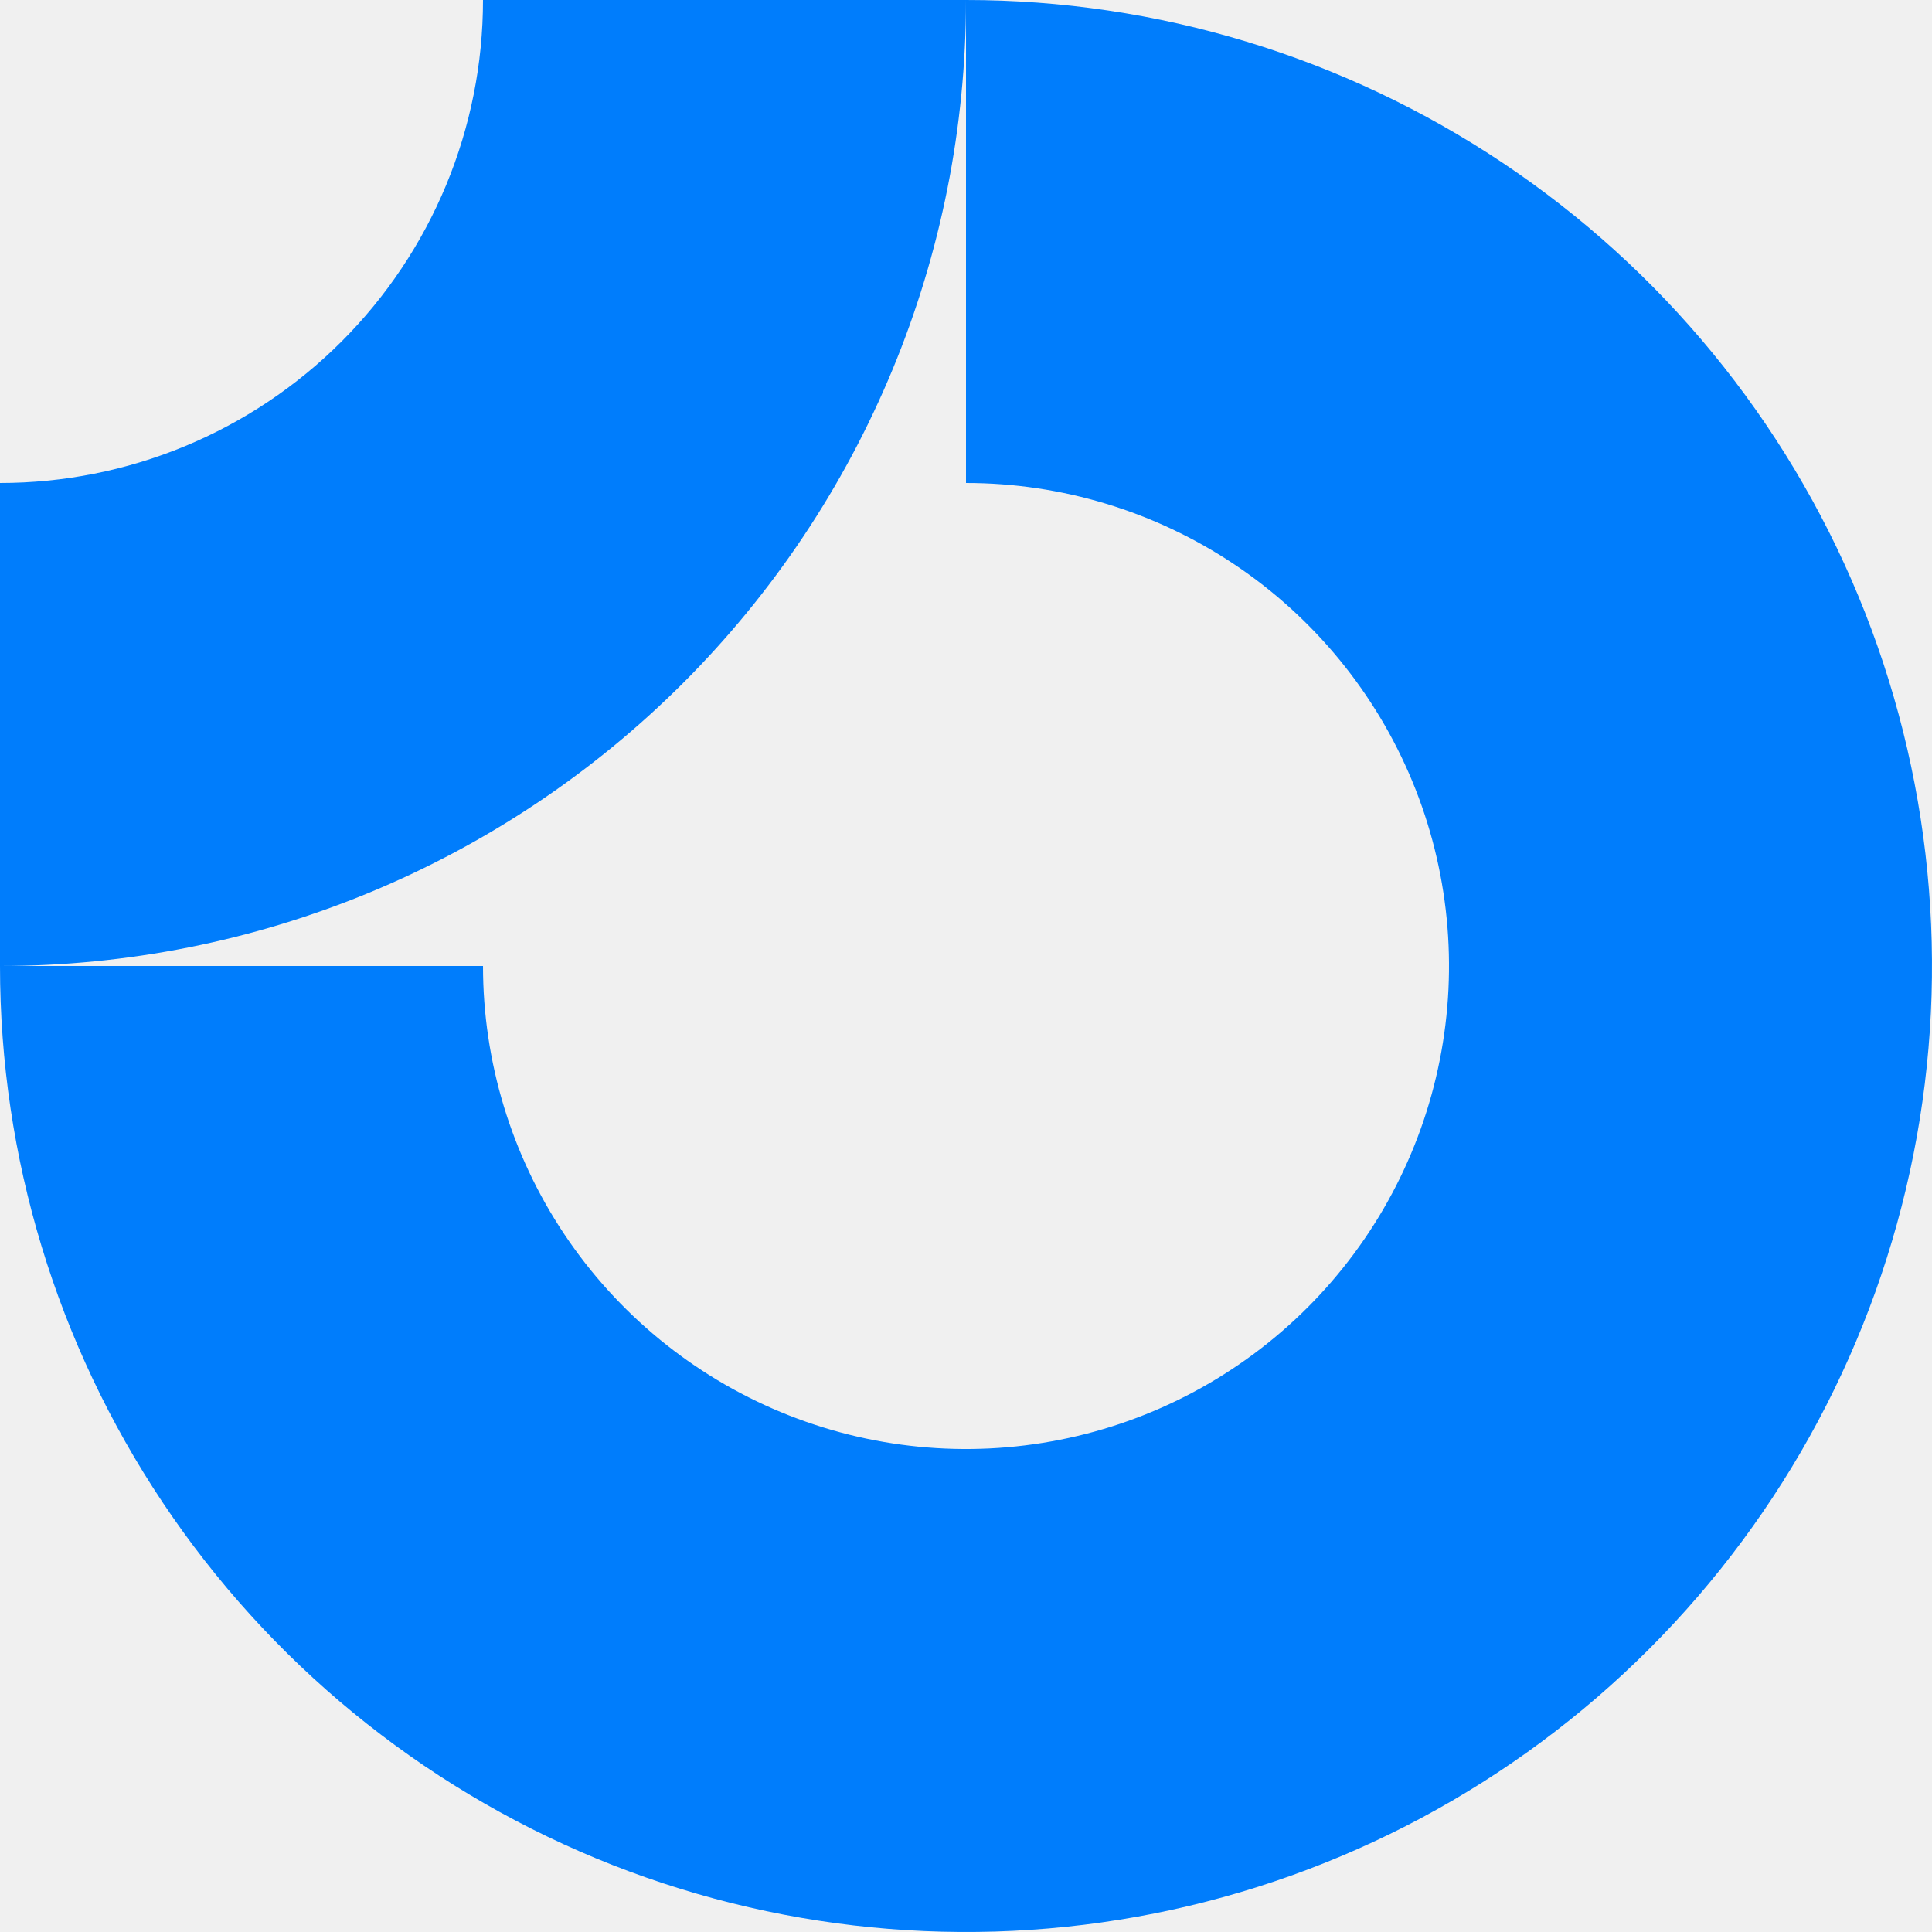
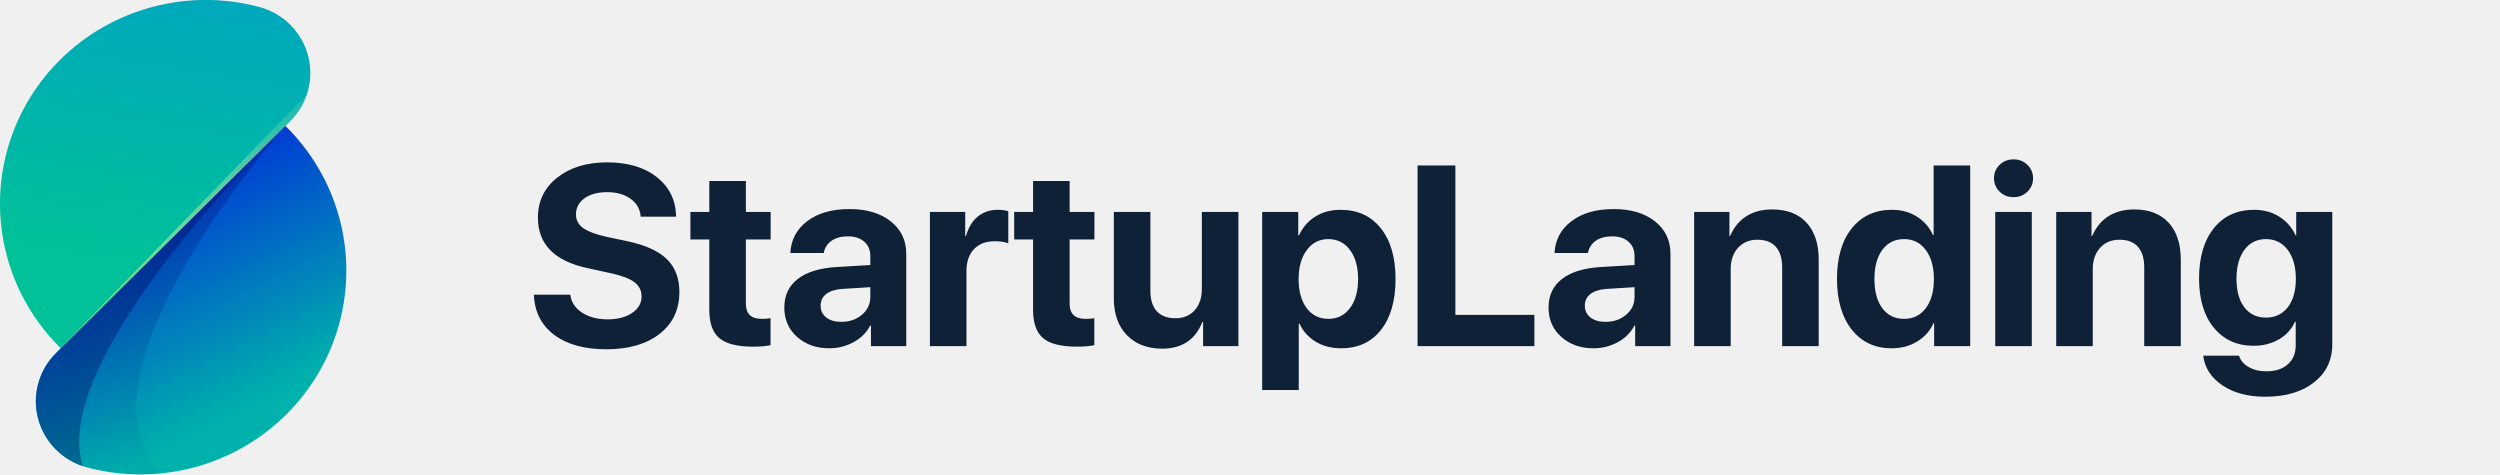
- <svg xmlns="http://www.w3.org/2000/svg" id="logo-86" width="40" height="40" viewBox="0 0 40 40" fill="none">
-   <path class="ccustom" fill-rule="evenodd" clip-rule="evenodd" d="M25.556 11.685C23.911 10.586 21.978 10 20 10V0C23.956 0 27.822 1.173 31.111 3.371C34.4 5.568 36.964 8.692 38.478 12.346C39.991 16.001 40.387 20.022 39.616 23.902C38.844 27.781 36.939 31.345 34.142 34.142C31.345 36.939 27.781 38.844 23.902 39.616C20.022 40.387 16.001 39.991 12.346 38.478C8.692 36.964 5.568 34.4 3.371 31.111C1.173 27.822 0 23.956 0 20H10C10 21.978 10.586 23.911 11.685 25.556C12.784 27.2 14.346 28.482 16.173 29.239C18 29.996 20.011 30.194 21.951 29.808C23.891 29.422 25.672 28.47 27.071 27.071C28.47 25.672 29.422 23.891 29.808 21.951C30.194 20.011 29.996 18 29.239 16.173C28.482 14.346 27.2 12.784 25.556 11.685Z" fill="#007DFC" />
-   <path class="ccustom" fill-rule="evenodd" clip-rule="evenodd" d="M10 5.16562e-07C10 1.313 9.741 2.614 9.239 3.827C8.736 5.04 8 6.142 7.071 7.071C6.142 8 5.04 8.736 3.827 9.239C2.614 9.741 1.313 10 5.4439e-06 10L5.00679e-06 20C2.626 20 5.227 19.483 7.654 18.478C10.08 17.473 12.285 15.999 14.142 14.142C15.999 12.285 17.473 10.08 18.478 7.654C19.483 5.227 20 2.626 20 -3.81469e-06L10 5.16562e-07Z" fill="#007DFC" />
+ <svg xmlns="http://www.w3.org/2000/svg" width="195" height="37" viewBox="0 0 195 37" fill="none">
+   <path d="M41.645 22.986H44.486C44.551 23.559 44.854 24.025 45.395 24.383C45.941 24.734 46.609 24.91 47.397 24.91C48.178 24.91 48.812 24.744 49.301 24.412C49.796 24.074 50.043 23.644 50.043 23.123C50.043 22.667 49.861 22.299 49.496 22.02C49.132 21.74 48.523 21.505 47.67 21.316L45.834 20.916C43.249 20.363 41.957 19.051 41.957 16.98C41.957 15.691 42.458 14.65 43.461 13.855C44.47 13.061 45.766 12.664 47.348 12.664C48.975 12.664 50.274 13.051 51.244 13.826C52.214 14.594 52.712 15.62 52.738 16.902H49.975C49.929 16.31 49.665 15.844 49.184 15.506C48.708 15.161 48.1 14.988 47.357 14.988C46.628 14.988 46.039 15.148 45.59 15.467C45.147 15.786 44.926 16.206 44.926 16.727C44.926 17.156 45.105 17.505 45.463 17.771C45.828 18.038 46.417 18.266 47.23 18.455L48.94 18.816C50.352 19.116 51.381 19.585 52.025 20.223C52.67 20.854 52.992 21.707 52.992 22.781C52.992 24.148 52.478 25.236 51.449 26.043C50.421 26.844 49.031 27.244 47.279 27.244C45.58 27.244 44.226 26.866 43.217 26.111C42.214 25.35 41.69 24.308 41.645 22.986ZM55.326 14.119H58.178V16.531H60.111V18.68H58.178V23.689C58.178 24.477 58.588 24.871 59.408 24.871C59.675 24.871 59.906 24.855 60.102 24.822V26.922C59.77 27 59.317 27.039 58.744 27.039C57.514 27.039 56.635 26.818 56.107 26.375C55.587 25.932 55.326 25.2 55.326 24.178V18.68H53.852V16.531H55.326V14.119ZM65.619 25.105C66.251 25.105 66.784 24.923 67.221 24.559C67.663 24.188 67.885 23.722 67.885 23.162V22.4L65.678 22.537C65.144 22.576 64.731 22.71 64.438 22.938C64.151 23.165 64.008 23.465 64.008 23.836C64.008 24.227 64.154 24.536 64.447 24.764C64.74 24.991 65.131 25.105 65.619 25.105ZM64.682 27.166C63.672 27.166 62.836 26.87 62.172 26.277C61.508 25.685 61.176 24.923 61.176 23.992C61.176 23.042 61.527 22.296 62.23 21.756C62.934 21.215 63.94 20.906 65.248 20.828L67.885 20.672V19.979C67.885 19.497 67.725 19.119 67.406 18.846C67.094 18.572 66.667 18.436 66.127 18.436C65.606 18.436 65.18 18.553 64.848 18.787C64.522 19.021 64.324 19.337 64.252 19.734H61.645C61.697 18.706 62.136 17.879 62.963 17.254C63.79 16.622 64.887 16.307 66.254 16.307C67.595 16.307 68.669 16.626 69.477 17.264C70.284 17.902 70.688 18.748 70.688 19.803V27H67.934V25.398H67.875C67.588 25.945 67.152 26.378 66.566 26.697C65.981 27.01 65.352 27.166 64.682 27.166ZM72.533 27V16.531H75.287V18.416H75.346C75.528 17.752 75.834 17.244 76.264 16.893C76.693 16.541 77.217 16.365 77.836 16.365C78.135 16.365 78.406 16.401 78.647 16.473V18.982C78.38 18.872 78.034 18.816 77.611 18.816C76.908 18.816 76.361 19.021 75.971 19.432C75.58 19.842 75.385 20.415 75.385 21.15V27H72.533ZM80.58 14.119H83.432V16.531H85.365V18.68H83.432V23.689C83.432 24.477 83.842 24.871 84.662 24.871C84.929 24.871 85.16 24.855 85.356 24.822V26.922C85.023 27 84.571 27.039 83.998 27.039C82.768 27.039 81.889 26.818 81.361 26.375C80.841 25.932 80.58 25.2 80.58 24.178V18.68H79.106V16.531H80.58V14.119ZM96.596 16.531V27H93.842V25.115H93.783C93.236 26.502 92.191 27.195 90.648 27.195C89.503 27.195 88.588 26.847 87.904 26.15C87.221 25.447 86.879 24.49 86.879 23.279V16.531H89.731V22.684C89.731 23.38 89.897 23.911 90.228 24.275C90.567 24.64 91.052 24.822 91.684 24.822C92.315 24.822 92.816 24.614 93.188 24.197C93.559 23.781 93.744 23.224 93.744 22.527V16.531H96.596ZM104.564 16.365C105.893 16.365 106.938 16.844 107.699 17.801C108.467 18.758 108.852 20.079 108.852 21.766C108.852 23.445 108.474 24.767 107.719 25.73C106.964 26.688 105.928 27.166 104.613 27.166C103.865 27.166 103.204 26.997 102.631 26.658C102.064 26.313 101.641 25.841 101.361 25.242H101.303V30.418H98.451V16.531H101.264V18.357H101.322C101.609 17.732 102.032 17.244 102.592 16.893C103.158 16.541 103.816 16.365 104.564 16.365ZM103.607 24.871C104.317 24.871 104.88 24.591 105.297 24.031C105.72 23.471 105.932 22.716 105.932 21.766C105.932 20.815 105.72 20.06 105.297 19.5C104.88 18.934 104.317 18.65 103.607 18.65C102.911 18.65 102.351 18.937 101.928 19.51C101.505 20.076 101.293 20.828 101.293 21.766C101.293 22.71 101.501 23.465 101.918 24.031C102.341 24.591 102.904 24.871 103.607 24.871ZM119.682 24.559V27H110.57V12.908H113.52V24.559H119.682ZM125.229 25.105C125.86 25.105 126.394 24.923 126.83 24.559C127.273 24.188 127.494 23.722 127.494 23.162V22.4L125.287 22.537C124.753 22.576 124.34 22.71 124.047 22.938C123.76 23.165 123.617 23.465 123.617 23.836C123.617 24.227 123.764 24.536 124.057 24.764C124.35 24.991 124.74 25.105 125.229 25.105ZM124.291 27.166C123.282 27.166 122.445 26.87 121.781 26.277C121.117 25.685 120.785 24.923 120.785 23.992C120.785 23.042 121.137 22.296 121.84 21.756C122.543 21.215 123.549 20.906 124.857 20.828L127.494 20.672V19.979C127.494 19.497 127.335 19.119 127.016 18.846C126.703 18.572 126.277 18.436 125.736 18.436C125.215 18.436 124.789 18.553 124.457 18.787C124.132 19.021 123.933 19.337 123.861 19.734H121.254C121.306 18.706 121.745 17.879 122.572 17.254C123.399 16.622 124.496 16.307 125.863 16.307C127.204 16.307 128.279 16.626 129.086 17.264C129.893 17.902 130.297 18.748 130.297 19.803V27H127.543V25.398H127.484C127.198 25.945 126.762 26.378 126.176 26.697C125.59 27.01 124.962 27.166 124.291 27.166ZM132.143 27V16.531H134.896V18.396H134.955C135.242 17.732 135.658 17.225 136.205 16.873C136.758 16.515 137.432 16.336 138.227 16.336C139.385 16.336 140.281 16.681 140.912 17.371C141.544 18.061 141.859 19.021 141.859 20.252V27H139.008V20.848C139.008 20.158 138.845 19.627 138.52 19.256C138.194 18.885 137.715 18.699 137.084 18.699C136.452 18.699 135.945 18.911 135.561 19.334C135.183 19.757 134.994 20.311 134.994 20.994V27H132.143ZM147.553 27.166C146.244 27.166 145.206 26.681 144.438 25.711C143.669 24.741 143.285 23.419 143.285 21.746C143.285 20.086 143.669 18.774 144.438 17.811C145.212 16.847 146.257 16.365 147.572 16.365C148.314 16.365 148.965 16.544 149.525 16.902C150.092 17.26 150.505 17.736 150.766 18.328H150.824V12.908H153.676V27H150.863V25.203H150.814C150.554 25.796 150.134 26.271 149.555 26.629C148.975 26.987 148.308 27.166 147.553 27.166ZM148.52 18.65C147.803 18.65 147.237 18.93 146.82 19.49C146.41 20.05 146.205 20.809 146.205 21.766C146.205 22.729 146.41 23.488 146.82 24.041C147.237 24.594 147.803 24.871 148.52 24.871C149.229 24.871 149.792 24.594 150.209 24.041C150.632 23.481 150.844 22.723 150.844 21.766C150.844 20.815 150.632 20.06 150.209 19.5C149.792 18.934 149.229 18.65 148.52 18.65ZM155.629 27V16.531H158.48V27H155.629ZM158.139 14.949C157.846 15.236 157.484 15.379 157.055 15.379C156.625 15.379 156.264 15.236 155.971 14.949C155.678 14.663 155.531 14.315 155.531 13.904C155.531 13.488 155.678 13.139 155.971 12.859C156.264 12.573 156.625 12.43 157.055 12.43C157.484 12.43 157.846 12.573 158.139 12.859C158.432 13.139 158.578 13.488 158.578 13.904C158.578 14.315 158.432 14.663 158.139 14.949ZM160.385 27V16.531H163.139V18.396H163.197C163.484 17.732 163.9 17.225 164.447 16.873C165.001 16.515 165.674 16.336 166.469 16.336C167.628 16.336 168.523 16.681 169.154 17.371C169.786 18.061 170.102 19.021 170.102 20.252V27H167.25V20.848C167.25 20.158 167.087 19.627 166.762 19.256C166.436 18.885 165.958 18.699 165.326 18.699C164.695 18.699 164.187 18.911 163.803 19.334C163.425 19.757 163.236 20.311 163.236 20.994V27H160.385ZM176.742 24.773C177.458 24.773 178.025 24.506 178.441 23.973C178.865 23.432 179.076 22.69 179.076 21.746C179.076 20.802 178.865 20.05 178.441 19.49C178.018 18.93 177.452 18.65 176.742 18.65C176.039 18.65 175.479 18.93 175.062 19.49C174.652 20.044 174.447 20.796 174.447 21.746C174.447 22.697 174.652 23.439 175.062 23.973C175.473 24.506 176.033 24.773 176.742 24.773ZM176.693 30.945C175.333 30.945 174.213 30.646 173.334 30.047C172.462 29.454 171.967 28.686 171.85 27.742H174.643C174.753 28.107 175.001 28.4 175.385 28.621C175.775 28.849 176.238 28.963 176.771 28.963C177.494 28.963 178.057 28.777 178.461 28.406C178.865 28.042 179.066 27.55 179.066 26.932V25.096H179.008C178.76 25.662 178.347 26.118 177.768 26.463C177.188 26.801 176.524 26.971 175.775 26.971C174.486 26.971 173.454 26.502 172.68 25.564C171.911 24.627 171.527 23.348 171.527 21.727C171.527 20.066 171.911 18.758 172.68 17.801C173.448 16.844 174.496 16.365 175.824 16.365C176.566 16.365 177.221 16.544 177.787 16.902C178.354 17.26 178.777 17.745 179.057 18.357H179.105V16.531H181.918V26.854C181.918 28.097 181.439 29.09 180.482 29.832C179.532 30.574 178.269 30.945 176.693 30.945Z" fill="#0F2137" />
+   <g clip-path="url(#clip0)">
+     <path d="M20.211 0.539C16.792 -0.368 13.166 -0.132 9.897 1.211C6.628 2.554 3.899 4.929 2.134 7.967C0.37 11.004 -0.331 14.534 0.141 18.006C0.612 21.479 2.23 24.7 4.742 27.168V27.168L22.629 9.466C23.297 8.803 23.778 7.978 24.023 7.073C24.267 6.169 24.267 5.216 24.022 4.312C23.777 3.407 23.296 2.582 22.627 1.92C21.958 1.258 21.125 0.782 20.211 0.539V0.539Z" fill="url(#paint0_linear)" />
+     <path d="M6.789 36.46C10.21 37.371 13.839 37.136 17.111 35.792C20.383 34.449 23.114 32.072 24.88 29.032C26.645 25.992 27.346 22.46 26.872 18.985C26.398 15.51 24.777 12.287 22.26 9.819L4.374 27.534C3.705 28.196 3.224 29.021 2.979 29.925C2.735 30.83 2.734 31.782 2.979 32.687C3.224 33.591 3.705 34.416 4.373 35.078C5.042 35.741 5.875 36.217 6.789 36.46V36.46Z" fill="url(#paint1_linear)" />
+     <path style="mix-blend-mode:multiply" d="M22.26 9.819L4.374 27.534C3.705 28.196 3.224 29.021 2.979 29.925C2.735 30.83 2.734 31.782 2.979 32.687C3.224 33.591 3.705 34.416 4.373 35.078C5.042 35.741 5.875 36.217 6.789 36.46C8.701 36.965 10.692 37.117 12.66 36.908C4.817 29.439 22.26 9.819 22.26 9.819Z" fill="url(#paint2_linear)" />
+     <g style="mix-blend-mode:multiply">
+       <path style="mix-blend-mode:multiply" d="M6.46 36.362C3.921 28.58 19.17 12.909 21.86 10.227L4.374 27.534C3.726 28.175 3.253 28.971 3.002 29.843C2.751 30.716 2.728 31.638 2.937 32.522C3.146 33.406 3.579 34.222 4.196 34.894C4.812 35.566 5.591 36.071 6.46 36.362V36.362Z" fill="url(#paint3_linear)" />
+       <path style="mix-blend-mode:multiply" d="M22.201 9.89C22.22 9.869 22.24 9.85 22.26 9.832V9.832L22.201 9.89Z" fill="url(#paint4_linear)" />
+     </g>
+     <path style="mix-blend-mode:screen" d="M23.94 7.364L4.721 27.156L22.629 9.466C23.227 8.878 23.677 8.158 23.94 7.364V7.364Z" fill="url(#paint5_radial)" />
+   </g>
+   <defs>
+     <linearGradient id="paint0_linear" x1="16.41" y1="-16.693" x2="10.588" y2="20.665" gradientUnits="userSpaceOnUse">
+       <stop stop-color="#0096D9" />
+       <stop offset="1" stop-color="#00C198" />
+     </linearGradient>
+     <linearGradient id="paint1_linear" x1="9.135" y1="13.618" x2="18.505" y2="32.425" gradientUnits="userSpaceOnUse">
+       <stop stop-color="#002DD9" />
+       <stop offset="1" stop-color="#00B2AB" />
+     </linearGradient>
+     <linearGradient id="paint2_linear" x1="23.807" y1="-3.424" x2="6.083" y2="38.171" gradientUnits="userSpaceOnUse">
+       <stop stop-color="#3482C0" />
+       <stop offset="0.45" stop-color="#96BEDE" />
+       <stop offset="0.83" stop-color="#E1EDF6" />
+       <stop offset="1" stop-color="white" />
+     </linearGradient>
+     <linearGradient id="paint3_linear" x1="1361.37" y1="132.275" x2="-132.261" y2="2238.51" gradientUnits="userSpaceOnUse">
+       <stop stop-color="#3482C0" />
+       <stop offset="0.45" stop-color="#96BEDE" />
+       <stop offset="0.83" stop-color="#E1EDF6" />
+       <stop offset="1" stop-color="white" />
+     </linearGradient>
+     <linearGradient id="paint4_linear" x1="25.673" y1="3.268" x2="10.595" y2="32.712" gradientUnits="userSpaceOnUse">
+       <stop stop-color="#569FA1" />
+       <stop offset="0.36" stop-color="#97C4C5" />
+       <stop offset="0.8" stop-color="#E2EEEF" />
+       <stop offset="1" stop-color="white" />
+     </linearGradient>
+     <radialGradient id="paint5_radial" cx="0" cy="0" r="1" gradientUnits="userSpaceOnUse" gradientTransform="translate(21.5938 32.382) scale(27.8184 27.5367)">
+       <stop stop-color="#FFFF00" />
+       <stop offset="1" />
+     </radialGradient>
+     <clipPath id="clip0">
+       <rect width="27" height="37" fill="white" />
+     </clipPath>
+   </defs>
</svg>
